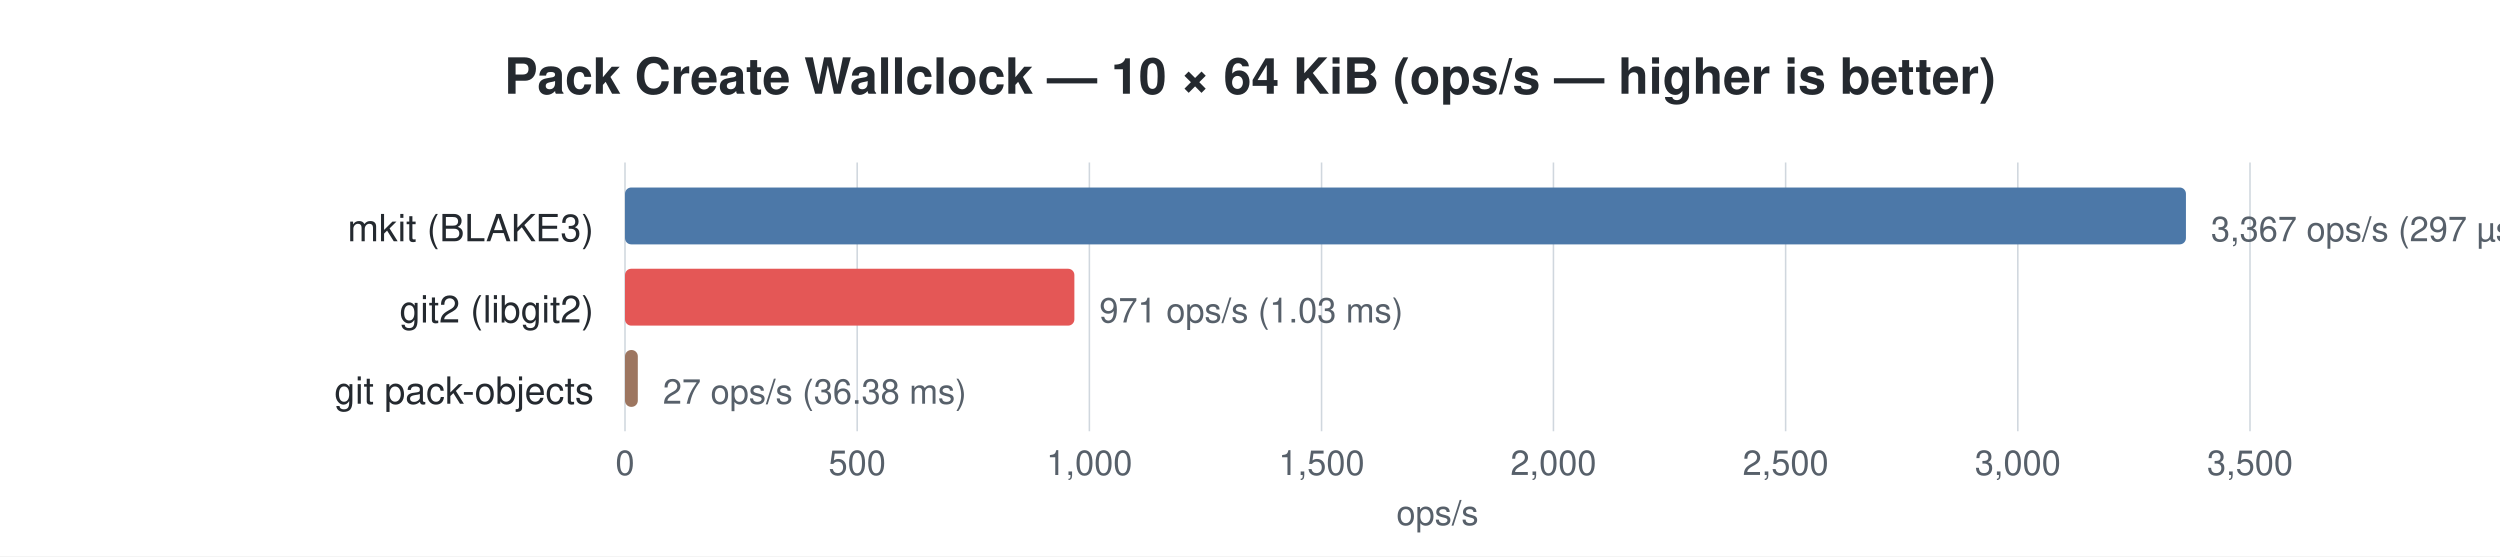
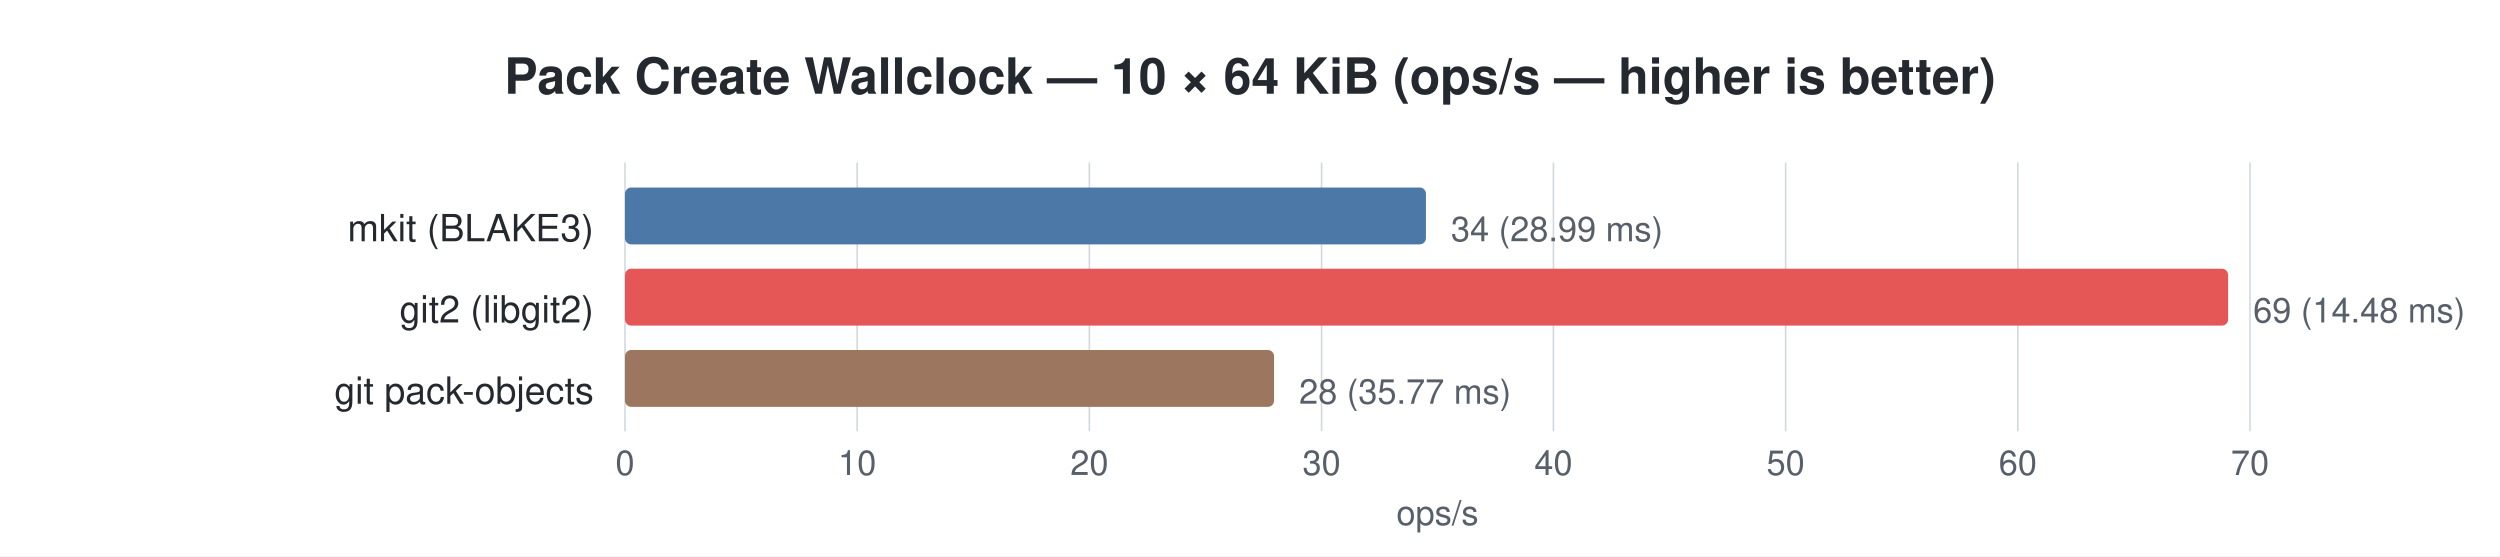
<svg xmlns="http://www.w3.org/2000/svg" width="800" height="178" viewBox="0 0 800 178">
  <style>
text { font-family: -apple-system, BlinkMacSystemFont, "Segoe UI", Helvetica, Arial, sans-serif; }
.title { font-size: 16px; font-weight: 600; fill: #24292f; }
.label { font-size: 12px; fill: #24292f; }
.value { font-size: 11px; fill: #57606a; }
.axis-label { font-size: 11px; fill: #57606a; }
.grid { stroke: #d0d7de; stroke-width: 0.5; }
</style>
  <rect width="100%" height="100%" fill="white" />
  <text x="400.0" y="30" text-anchor="middle" class="title">Pack Create Wallclock — 10 × 64 KiB (ops/s — higher is better)</text>
  <line x1="200.0" y1="52.0" x2="200.0" y2="138.0" class="grid" />
  <text x="200.0" y="152.0" text-anchor="middle" class="axis-label">0</text>
  <line x1="274.3" y1="52.0" x2="274.3" y2="138.0" class="grid" />
-   <text x="274.3" y="152.0" text-anchor="middle" class="axis-label">500</text>
+   <text x="274.3" y="152.0" text-anchor="middle" class="axis-label">10</text>
  <line x1="348.6" y1="52.0" x2="348.6" y2="138.0" class="grid" />
-   <text x="348.6" y="152.0" text-anchor="middle" class="axis-label">1,000</text>
+   <text x="348.6" y="152.0" text-anchor="middle" class="axis-label">20</text>
  <line x1="422.9" y1="52.0" x2="422.9" y2="138.0" class="grid" />
-   <text x="422.9" y="152.0" text-anchor="middle" class="axis-label">1,500</text>
+   <text x="422.9" y="152.0" text-anchor="middle" class="axis-label">30</text>
  <line x1="497.1" y1="52.0" x2="497.1" y2="138.0" class="grid" />
-   <text x="497.1" y="152.0" text-anchor="middle" class="axis-label">2,000</text>
+   <text x="497.1" y="152.0" text-anchor="middle" class="axis-label">40</text>
  <line x1="571.4" y1="52.0" x2="571.4" y2="138.0" class="grid" />
-   <text x="571.4" y="152.0" text-anchor="middle" class="axis-label">2,500</text>
+   <text x="571.4" y="152.0" text-anchor="middle" class="axis-label">50</text>
  <line x1="645.7" y1="52.0" x2="645.7" y2="138.0" class="grid" />
-   <text x="645.7" y="152.0" text-anchor="middle" class="axis-label">3,000</text>
+   <text x="645.7" y="152.0" text-anchor="middle" class="axis-label">60</text>
  <line x1="720.0" y1="52.0" x2="720.0" y2="138.0" class="grid" />
-   <text x="720.0" y="152.0" text-anchor="middle" class="axis-label">3,500</text>
+   <text x="720.0" y="152.0" text-anchor="middle" class="axis-label">70</text>
  <text x="460.0" y="168.0" text-anchor="middle" class="axis-label">ops/s</text>
  <text x="190.0" y="77.2" text-anchor="end" class="label">mkit (BLAKE3)</text>
-   <rect x="200.0" y="60.0" width="499.5" height="18.2" rx="2" fill="#4C78A8" />
-   <text x="707.5" y="77.2" class="value">3,367 ops/s (297 µs)</text>
+   <rect x="200.0" y="60.0" width="256.3" height="18.2" rx="2" fill="#4C78A8" />
+   <text x="464.3" y="77.2" class="value">34 (28.99 ms)</text>
  <text x="190.0" y="103.2" text-anchor="end" class="label">git2 (libgit2)</text>
-   <rect x="200.0" y="86.0" width="143.8" height="18.2" rx="2" fill="#E45756" />
-   <text x="351.8" y="103.2" class="value">971 ops/s (1.03 ms)</text>
+   <rect x="200.0" y="86.0" width="513.0" height="18.2" rx="2" fill="#E45756" />
+   <text x="721.0" y="103.2" class="value">69 (14.48 ms)</text>
  <text x="190.0" y="129.2" text-anchor="end" class="label">git pack-objects</text>
-   <rect x="200.0" y="112.0" width="4.1" height="18.2" rx="2" fill="#9D7660" />
-   <text x="212.1" y="129.2" class="value">27 ops/s (36.38 ms)</text>
+   <rect x="200.0" y="112.0" width="207.7" height="18.2" rx="2" fill="#9D7660" />
+   <text x="415.7" y="129.2" class="value">28 (35.77 ms)</text>
</svg>
